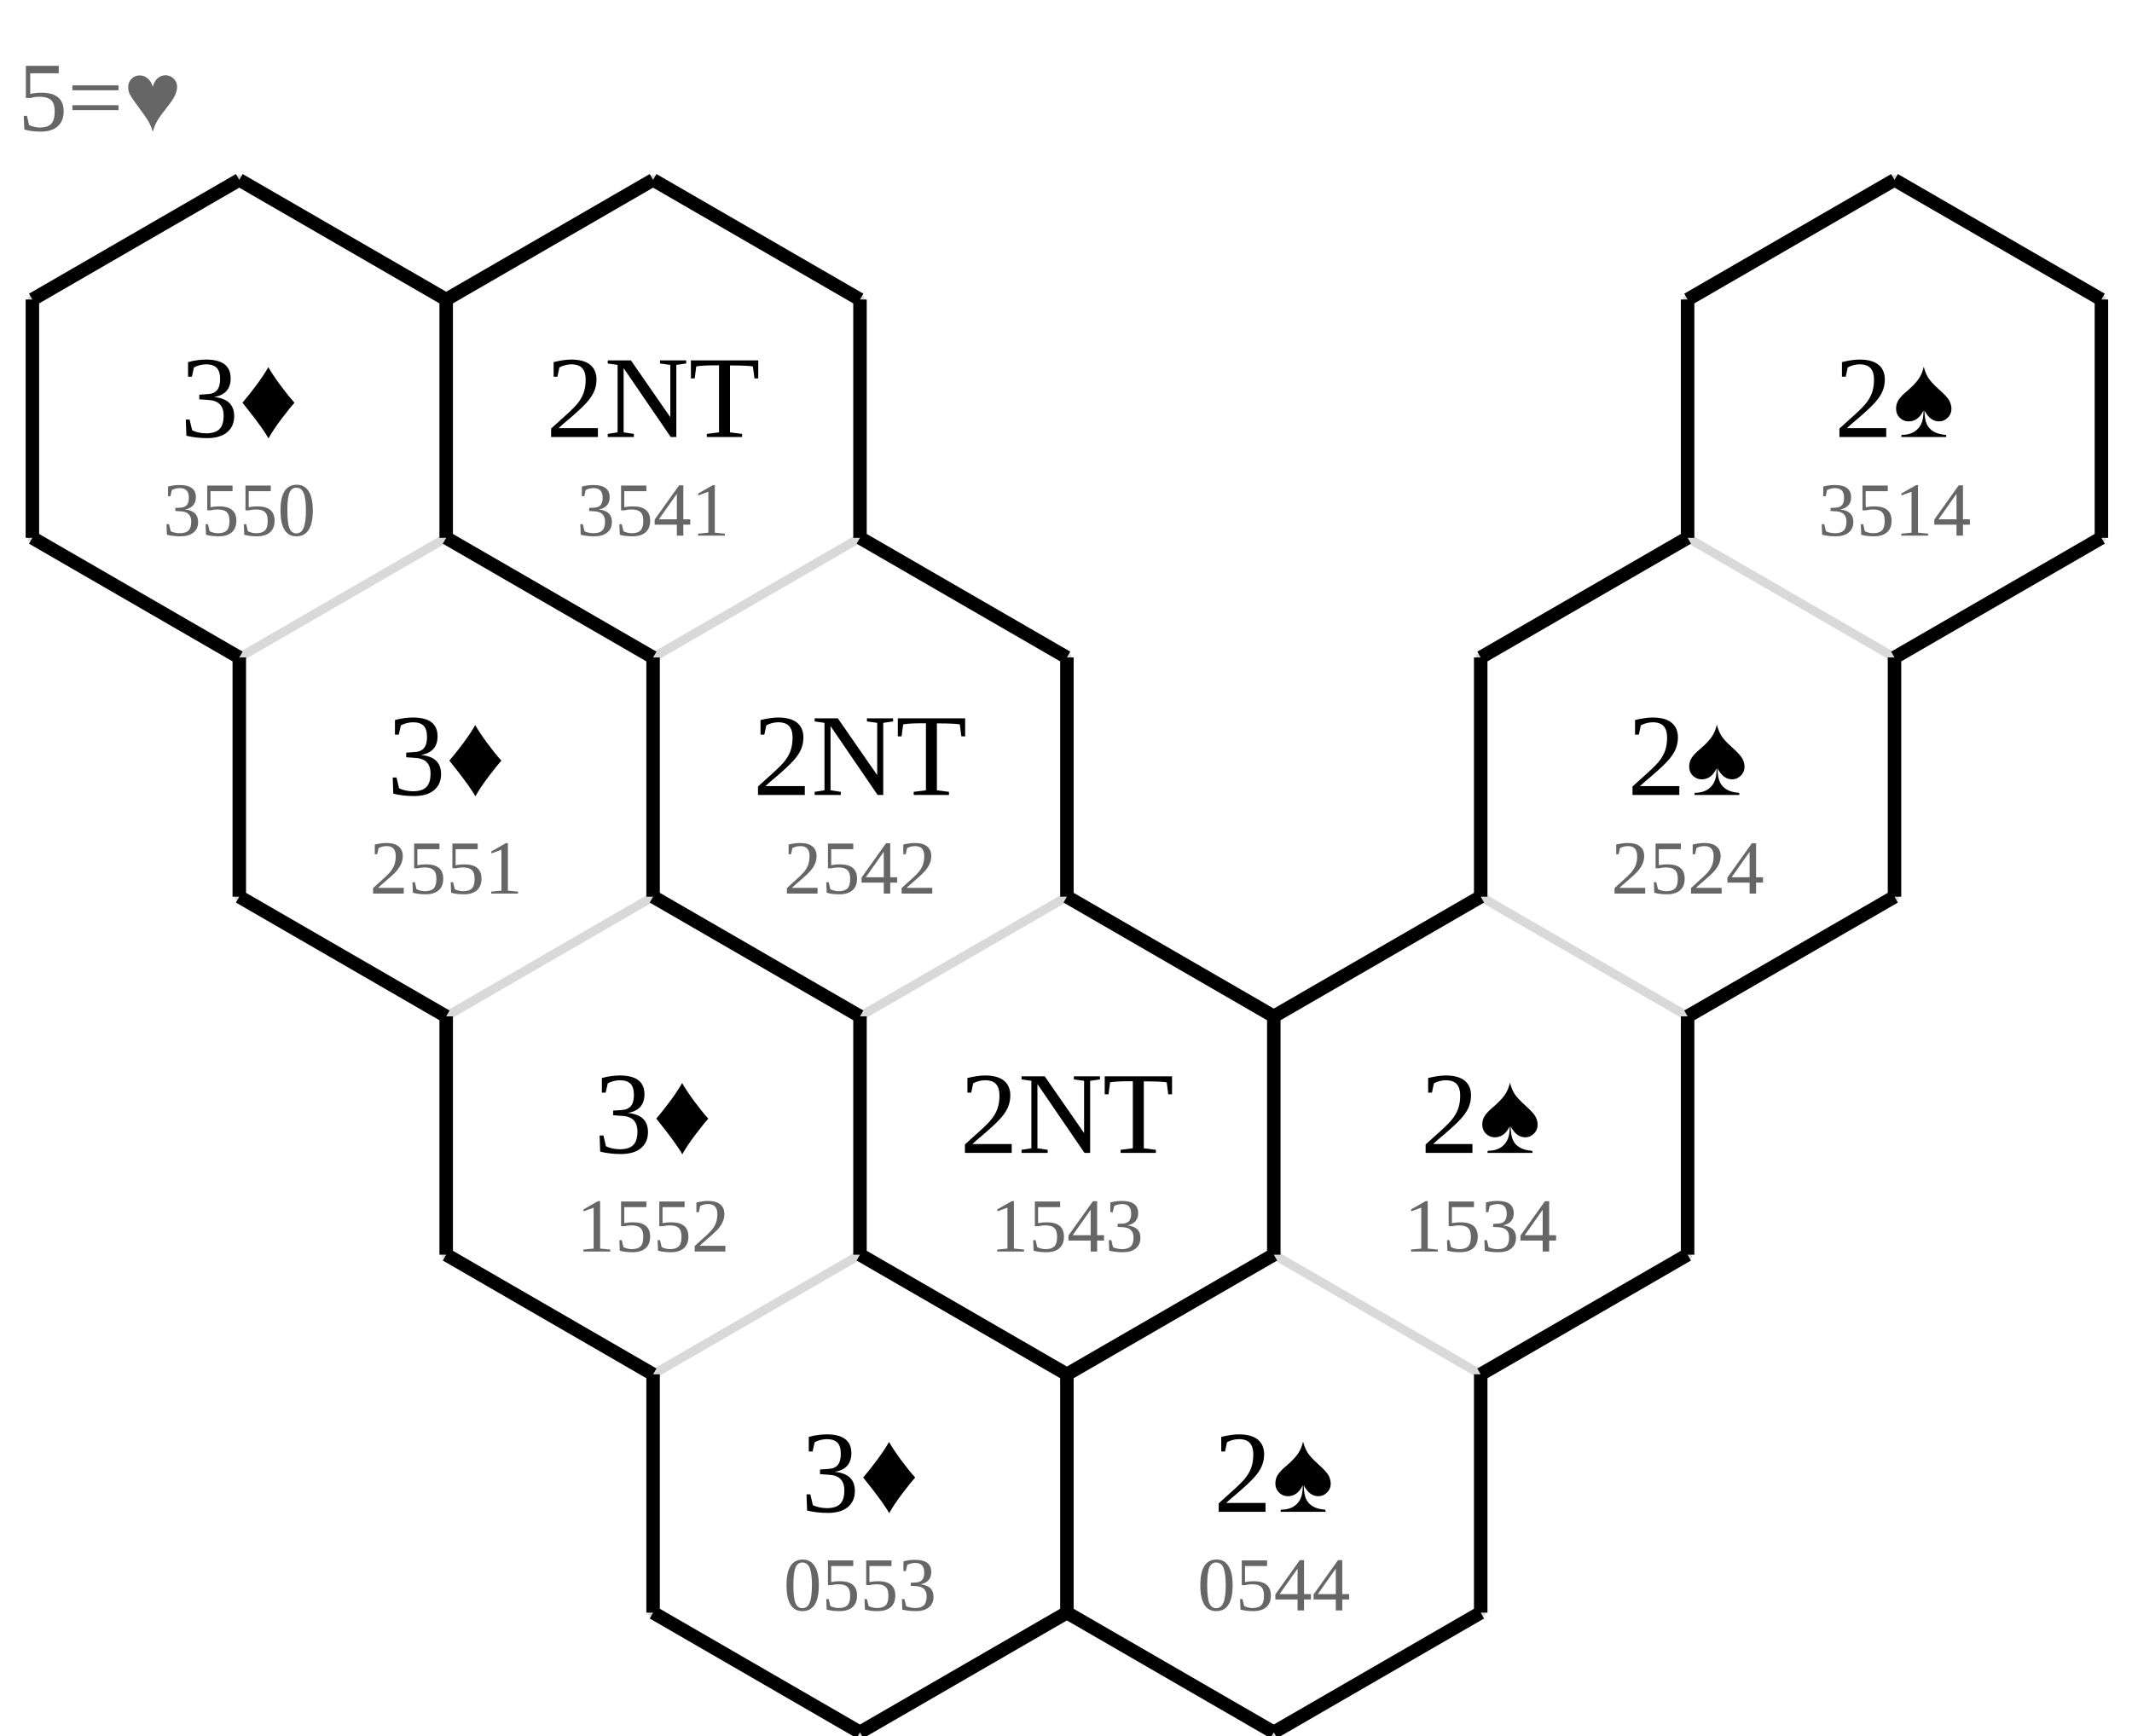
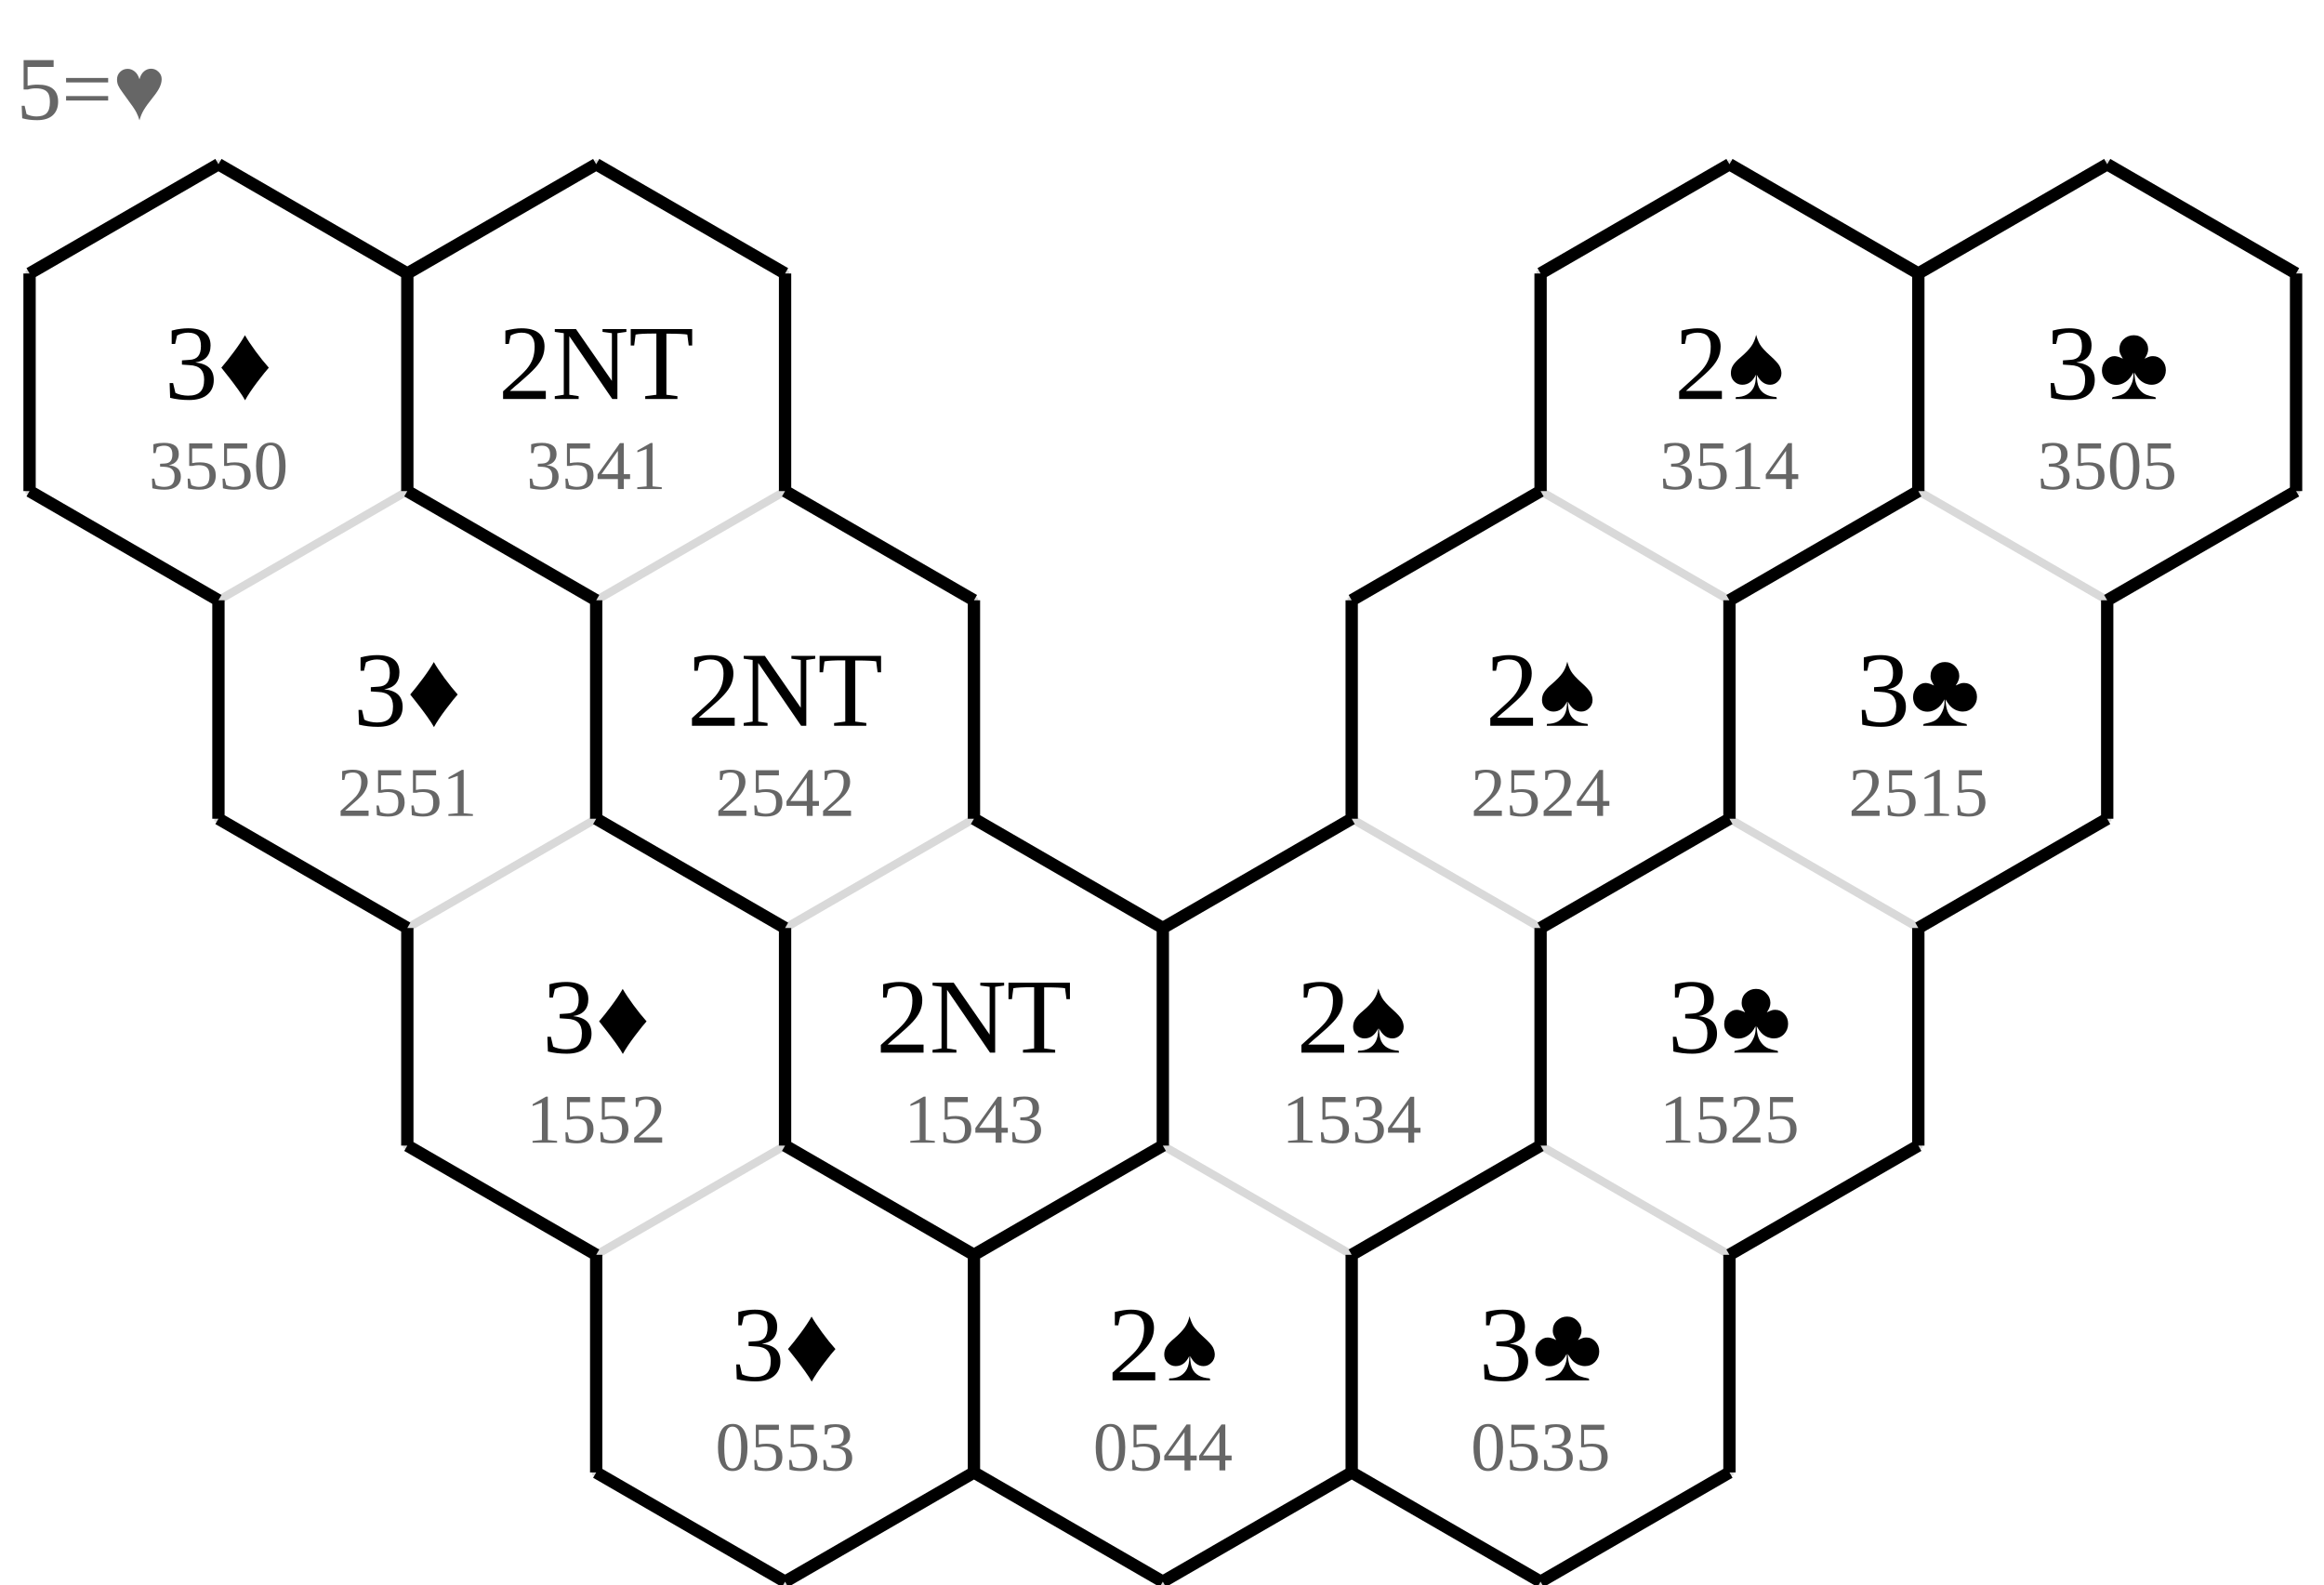
- <svg xmlns="http://www.w3.org/2000/svg" viewBox="0 0 237 193" style="display:block;margin:1em auto;width:100%;max-width:237px" fill="currentColor" font-size="13" text-anchor="middle" dominant-baseline="middle">
+ <svg xmlns="http://www.w3.org/2000/svg" viewBox="0 0 283 193" style="display:block;margin:1em auto;width:100%;max-width:283px" fill="currentColor" font-size="13" text-anchor="middle" dominant-baseline="middle">
  <defs>
    <pattern id="hatch" width="6" height="6" patternUnits="userSpaceOnUse" patternTransform="rotate(45)">
      <path d="M0 0v6" stroke="currentColor" stroke-opacity=".35" />
    </pattern>
  </defs>
  <g transform="translate(0.0,0.0)">
    <text x="2" y="12" font-size="11" opacity=".6" text-anchor="start">5=<tspan class="♥">♥</tspan>
    </text>
-     <path d="M164.6,152.8L141.6,139.5L118.6,152.8L118.6,179.3L141.6,192.6L164.6,179.3ZM118.6,152.8L95.6,139.5L72.6,152.8L72.6,179.3L95.6,192.6L118.6,179.3ZM187.6,113.0L164.6,99.7L141.6,113.0L141.6,139.5L164.6,152.8L187.6,139.5ZM141.6,113.0L118.6,99.7L95.6,113.0L95.6,139.5L118.6,152.8L141.6,139.5ZM95.6,113.0L72.6,99.7L49.6,113.0L49.6,139.5L72.6,152.8L95.6,139.5ZM210.6,73.1L187.6,59.8L164.6,73.1L164.6,99.7L187.6,113.0L210.6,99.7ZM118.6,73.1L95.6,59.8L72.6,73.1L72.6,99.7L95.6,113.0L118.6,99.7ZM72.6,73.1L49.6,59.8L26.6,73.1L26.6,99.7L49.6,113.0L72.6,99.7ZM233.6,33.3L210.6,20.0L187.6,33.3L187.6,59.8L210.6,73.1L233.6,59.8ZM95.6,33.3L72.6,20.0L49.6,33.3L49.6,59.8L72.6,73.1L95.6,59.8ZM49.6,33.3L26.6,20.0L3.6,33.3L3.6,59.8L26.6,73.1L49.6,59.8Z" fill="none" stroke="currentColor" stroke-opacity=".15" />
-     <path d="M164.6,179.3L164.6,152.8M141.6,139.5L118.6,152.8M118.6,152.8L118.6,179.3M118.6,179.3L141.6,192.6M141.6,192.6L164.6,179.3M118.6,179.3L118.6,152.8M118.6,152.8L95.6,139.5M72.6,152.8L72.6,179.3M72.6,179.3L95.6,192.6M95.6,192.6L118.6,179.3M187.6,139.5L187.6,113.0M164.6,99.7L141.6,113.0M141.6,113.0L141.6,139.5M164.6,152.8L187.6,139.5M141.6,139.5L141.6,113.0M141.6,113.0L118.6,99.7M95.6,113.0L95.6,139.5M95.6,139.5L118.6,152.8M118.6,152.8L141.6,139.5M95.6,139.5L95.6,113.0M95.6,113.0L72.6,99.7M49.6,113.0L49.6,139.5M49.6,139.5L72.6,152.8M210.6,99.7L210.6,73.1M187.6,59.8L164.6,73.1M164.6,73.1L164.6,99.7M187.6,113.0L210.6,99.7M118.6,99.7L118.6,73.1M118.6,73.1L95.6,59.8M72.6,73.1L72.6,99.7M72.6,99.7L95.6,113.0M72.6,99.7L72.6,73.1M72.6,73.1L49.6,59.8M26.6,73.1L26.6,99.7M26.6,99.7L49.6,113.0M233.6,59.8L233.6,33.3M233.6,33.3L210.6,20.0M210.6,20.0L187.6,33.3M187.6,33.3L187.6,59.8M210.6,73.1L233.6,59.8M95.6,59.8L95.6,33.3M95.6,33.3L72.6,20.0M72.6,20.0L49.6,33.3M49.6,33.3L49.6,59.8M49.6,59.8L72.6,73.1M49.6,59.8L49.6,33.3M49.6,33.3L26.6,20.0M26.6,20.0L3.6,33.3M3.6,33.3L3.6,59.8M3.6,59.8L26.6,73.1" fill="none" stroke="currentColor" stroke-width="1.5" />
+     <path d="M210.6,152.8L187.6,139.5L164.6,152.8L164.6,179.3L187.6,192.6L210.6,179.3ZM164.6,152.8L141.6,139.5L118.6,152.8L118.6,179.3L141.6,192.6L164.6,179.3ZM118.6,152.8L95.6,139.5L72.6,152.8L72.6,179.3L95.6,192.6L118.6,179.3ZM233.6,113.0L210.6,99.7L187.6,113.0L187.6,139.5L210.6,152.8L233.6,139.5ZM187.6,113.0L164.6,99.7L141.6,113.0L141.6,139.5L164.6,152.8L187.6,139.5ZM141.6,113.0L118.6,99.7L95.6,113.0L95.6,139.5L118.6,152.8L141.6,139.5ZM95.6,113.0L72.6,99.7L49.6,113.0L49.6,139.5L72.6,152.8L95.6,139.5ZM256.6,73.1L233.6,59.8L210.6,73.1L210.6,99.7L233.6,113.0L256.6,99.7ZM210.6,73.1L187.6,59.8L164.6,73.1L164.6,99.7L187.6,113.0L210.6,99.7ZM118.6,73.1L95.6,59.8L72.6,73.1L72.6,99.7L95.6,113.0L118.6,99.7ZM72.6,73.1L49.6,59.8L26.6,73.1L26.6,99.7L49.6,113.0L72.6,99.7ZM279.6,33.3L256.6,20.0L233.6,33.3L233.6,59.8L256.6,73.1L279.6,59.8ZM233.6,33.3L210.6,20.0L187.6,33.3L187.6,59.8L210.6,73.1L233.6,59.8ZM95.6,33.3L72.6,20.0L49.6,33.3L49.6,59.8L72.6,73.1L95.6,59.8ZM49.6,33.3L26.6,20.0L3.6,33.3L3.6,59.8L26.6,73.1L49.6,59.8Z" fill="none" stroke="currentColor" stroke-opacity=".15" />
+     <path d="M210.6,179.3L210.6,152.8M187.6,139.5L164.6,152.8M164.6,152.8L164.6,179.3M164.6,179.3L187.6,192.6M187.6,192.6L210.6,179.3M164.6,179.3L164.6,152.8M141.6,139.5L118.6,152.8M118.6,152.8L118.6,179.3M118.6,179.3L141.6,192.6M141.6,192.6L164.6,179.3M118.6,179.3L118.6,152.8M118.6,152.8L95.6,139.5M72.6,152.8L72.6,179.3M72.6,179.3L95.6,192.6M95.6,192.6L118.6,179.3M233.6,139.5L233.6,113.0M210.6,99.7L187.6,113.0M187.6,113.0L187.6,139.5M210.6,152.8L233.6,139.5M187.6,139.5L187.6,113.0M164.6,99.7L141.6,113.0M141.6,113.0L141.6,139.5M164.6,152.8L187.6,139.5M141.6,139.5L141.6,113.0M141.6,113.0L118.6,99.7M95.6,113.0L95.6,139.5M95.6,139.5L118.6,152.8M118.6,152.8L141.6,139.5M95.6,139.5L95.6,113.0M95.6,113.0L72.6,99.7M49.6,113.0L49.6,139.5M49.6,139.5L72.6,152.8M256.6,99.7L256.6,73.1M233.6,59.8L210.6,73.1M210.6,73.1L210.6,99.7M233.6,113.0L256.6,99.7M210.6,99.7L210.6,73.1M187.6,59.8L164.6,73.1M164.6,73.1L164.6,99.7M187.6,113.0L210.6,99.7M118.6,99.7L118.6,73.1M118.6,73.1L95.6,59.8M72.6,73.1L72.6,99.7M72.6,99.7L95.6,113.0M72.6,99.7L72.6,73.1M72.6,73.1L49.6,59.8M26.6,73.1L26.6,99.7M26.6,99.7L49.6,113.0M279.6,59.8L279.6,33.3M279.6,33.3L256.6,20.0M256.6,20.0L233.6,33.3M233.6,33.3L233.6,59.8M256.6,73.1L279.6,59.8M233.6,59.8L233.6,33.3M233.6,33.3L210.6,20.0M210.6,20.0L187.6,33.3M187.6,33.3L187.6,59.8M210.6,73.1L233.6,59.8M95.6,59.8L95.6,33.3M95.6,33.3L72.6,20.0M72.6,20.0L49.6,33.3M49.6,33.3L49.6,59.8M49.6,59.8L72.6,73.1M49.6,59.8L49.6,33.3M49.6,33.3L26.6,20.0M26.6,20.0L3.6,33.3M3.6,33.3L3.6,59.8M3.6,59.8L26.6,73.1" fill="none" stroke="currentColor" stroke-width="1.5" />
+     <text x="187.6" y="165.1">3♣</text>
+     <text x="187.6" y="177.1" font-size="8.5" opacity=".6">0535</text>
    <text x="141.6" y="165.1">2♠</text>
    <text x="141.6" y="177.1" font-size="8.5" opacity=".6">0544</text>
    <text x="95.6" y="165.1">3<tspan class="♦">♦</tspan>
    </text>
    <text x="95.6" y="177.1" font-size="8.5" opacity=".6">0553</text>
+     <text x="210.6" y="125.2">3♣</text>
+     <text x="210.6" y="137.2" font-size="8.5" opacity=".6">1525</text>
    <text x="164.6" y="125.2">2♠</text>
    <text x="164.6" y="137.2" font-size="8.5" opacity=".6">1534</text>
    <text x="118.6" y="125.2">2NT</text>
    <text x="118.6" y="137.2" font-size="8.5" opacity=".6">1543</text>
    <text x="72.6" y="125.2">3<tspan class="♦">♦</tspan>
    </text>
    <text x="72.6" y="137.2" font-size="8.5" opacity=".6">1552</text>
+     <text x="233.6" y="85.4">3♣</text>
+     <text x="233.6" y="97.4" font-size="8.5" opacity=".6">2515</text>
    <text x="187.6" y="85.4">2♠</text>
    <text x="187.6" y="97.4" font-size="8.5" opacity=".6">2524</text>
    <text x="95.6" y="85.4">2NT</text>
    <text x="95.6" y="97.4" font-size="8.5" opacity=".6">2542</text>
    <text x="49.6" y="85.4">3<tspan class="♦">♦</tspan>
    </text>
    <text x="49.6" y="97.4" font-size="8.5" opacity=".6">2551</text>
+     <text x="256.6" y="45.6">3♣</text>
+     <text x="256.6" y="57.6" font-size="8.5" opacity=".6">3505</text>
    <text x="210.6" y="45.6">2♠</text>
    <text x="210.6" y="57.6" font-size="8.5" opacity=".6">3514</text>
    <text x="72.6" y="45.6">2NT</text>
    <text x="72.6" y="57.6" font-size="8.5" opacity=".6">3541</text>
    <text x="26.6" y="45.6">3<tspan class="♦">♦</tspan>
    </text>
    <text x="26.6" y="57.6" font-size="8.5" opacity=".6">3550</text>
  </g>
</svg>
